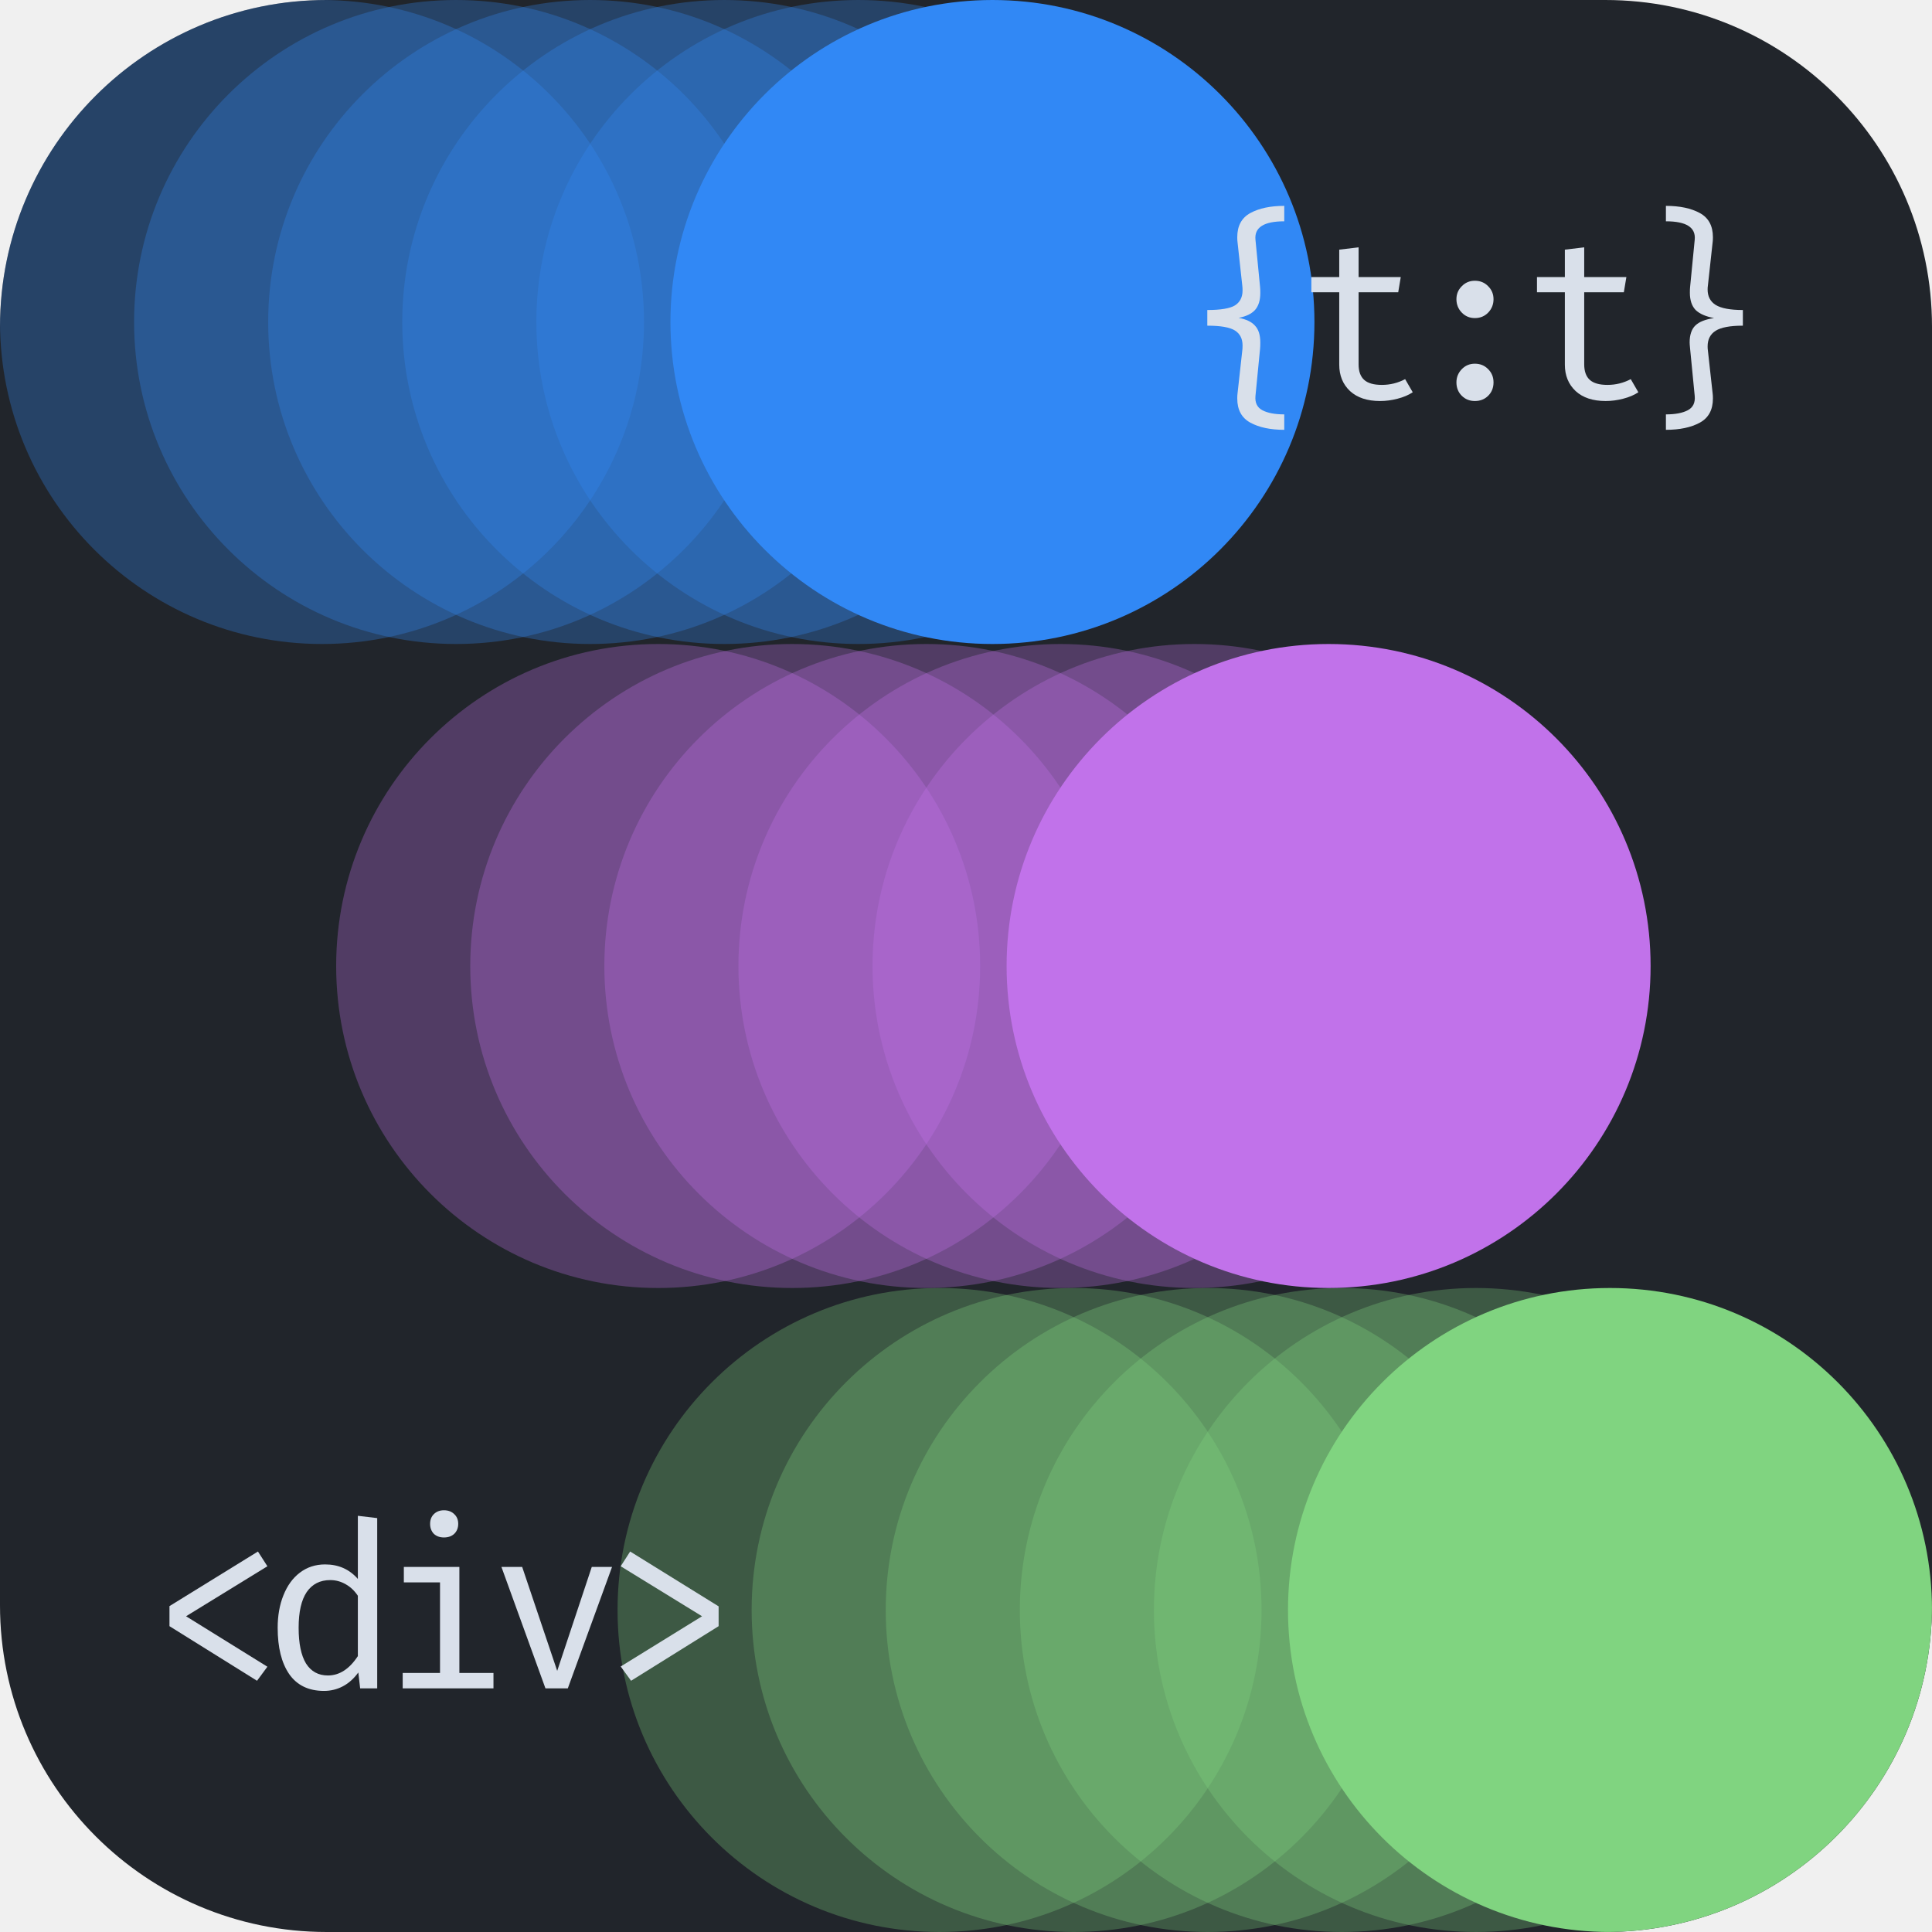
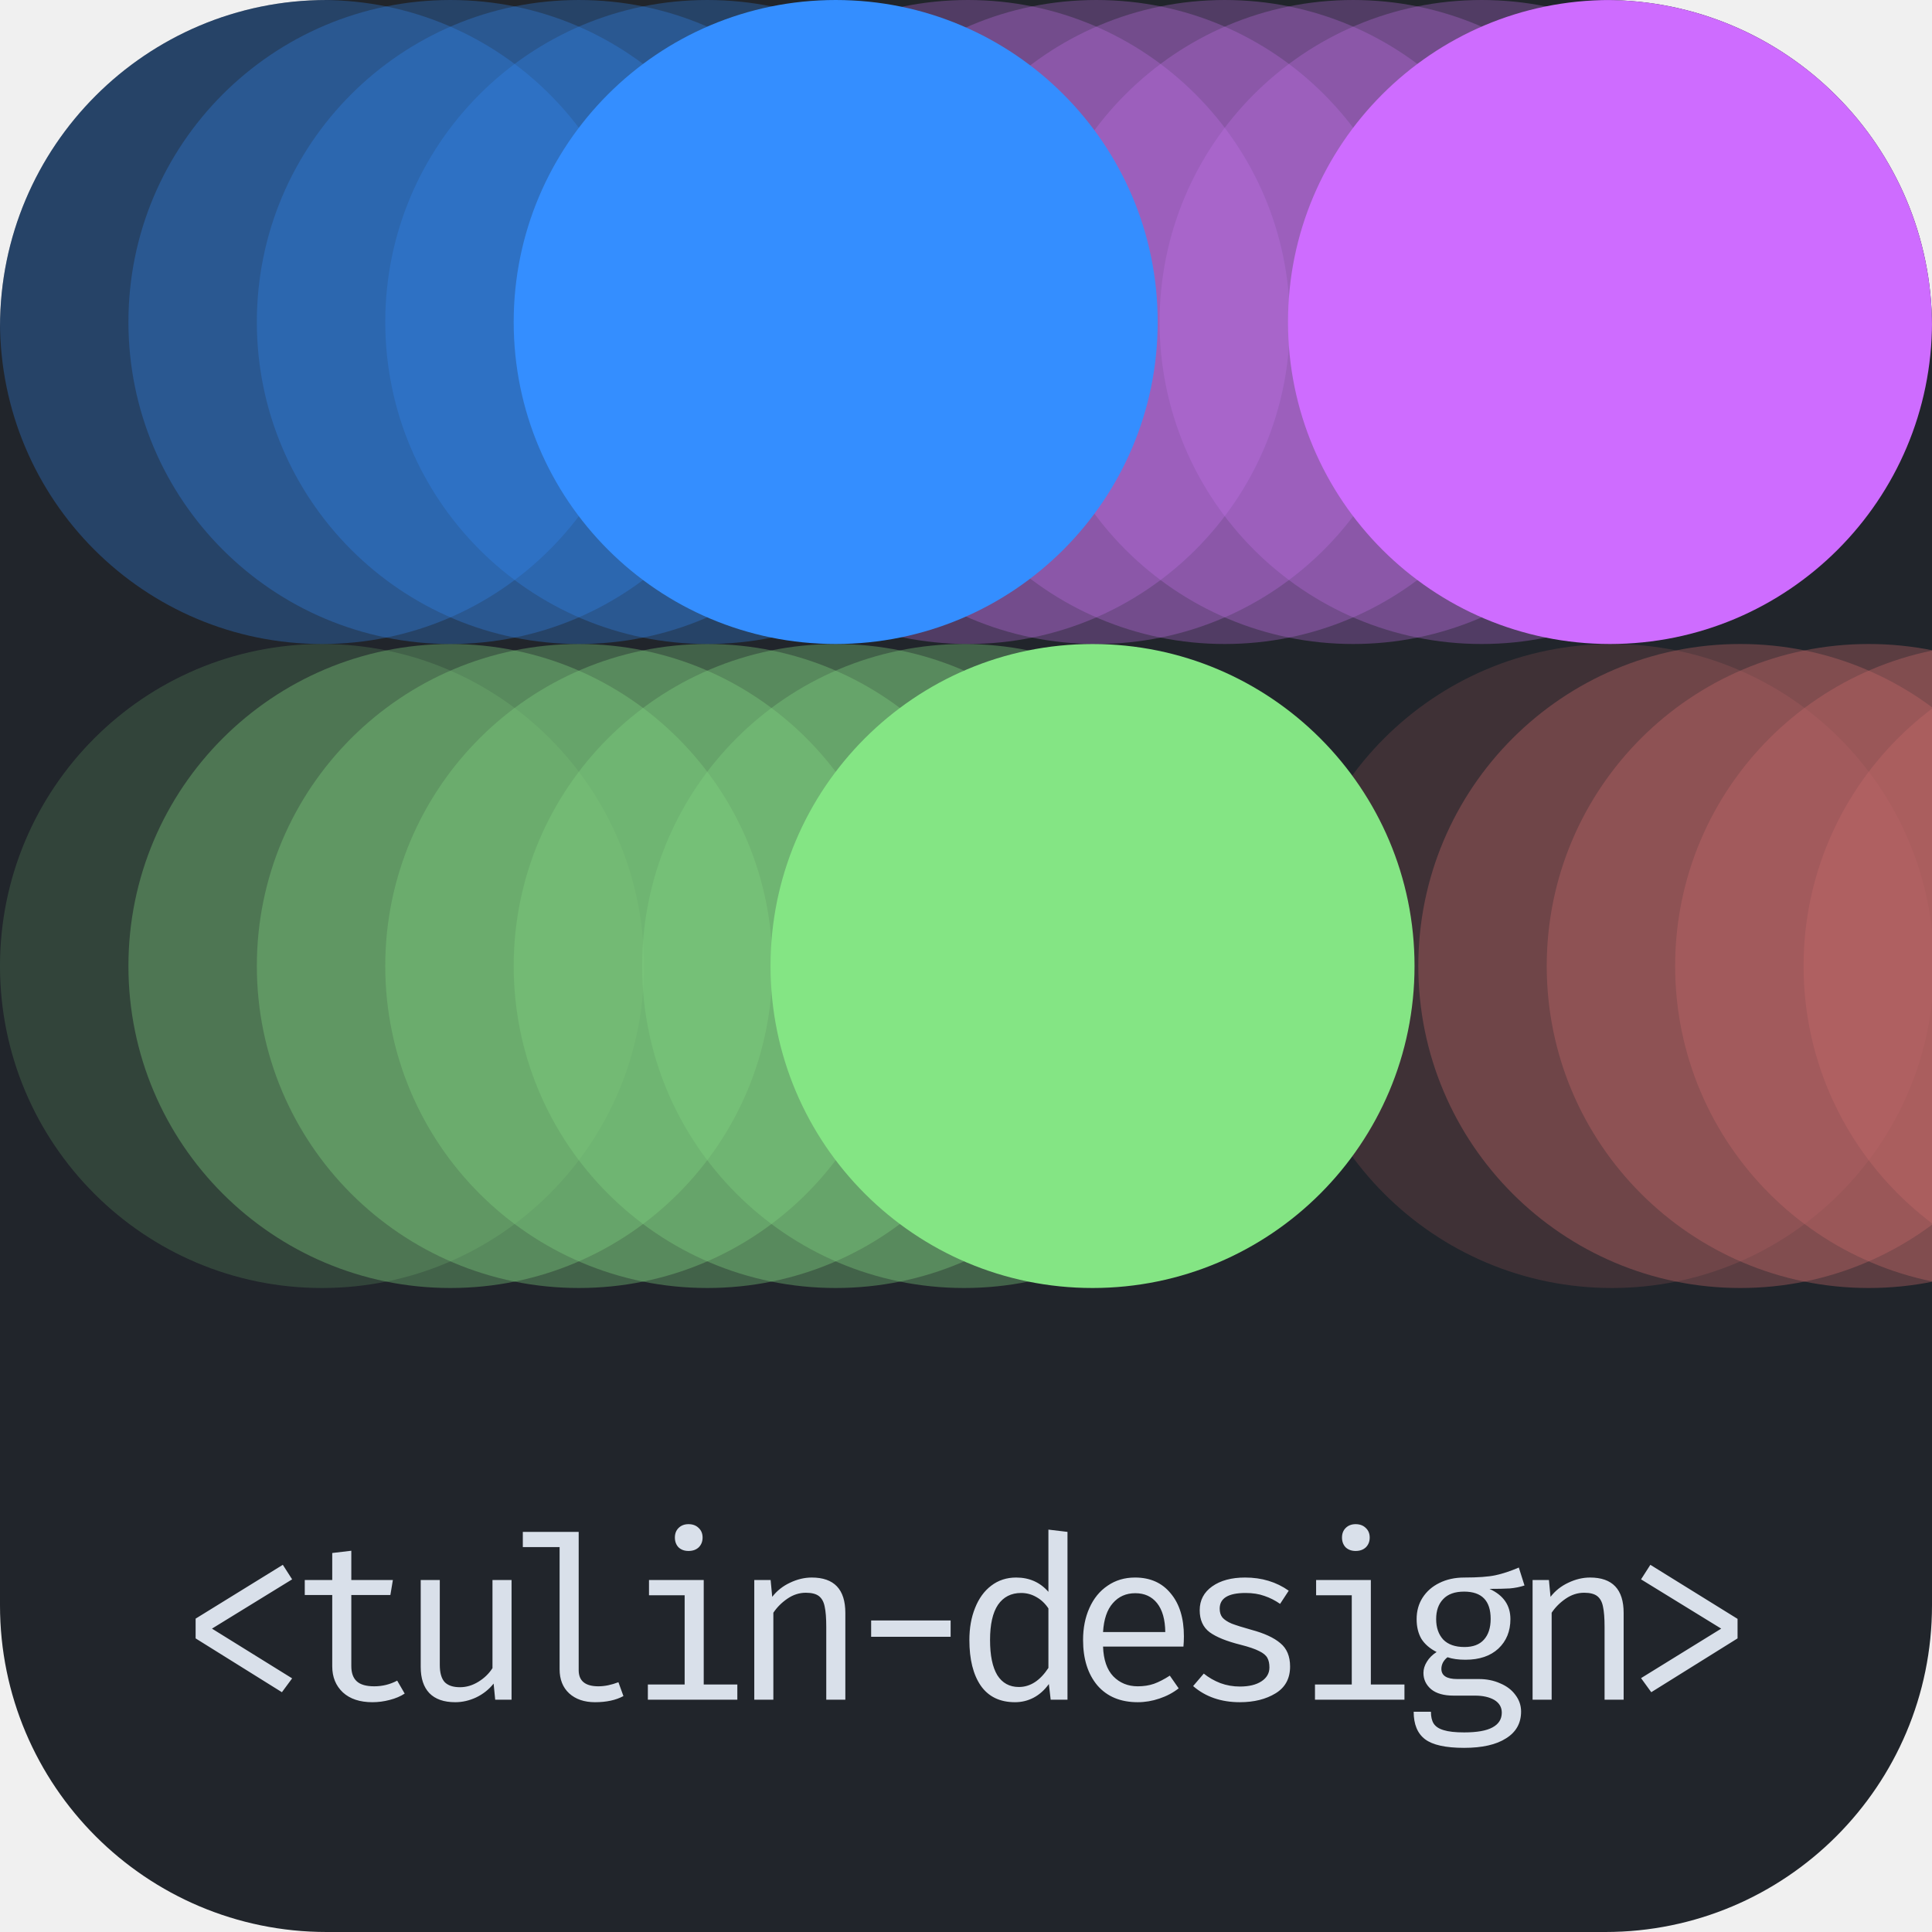
<svg xmlns="http://www.w3.org/2000/svg" width="1023" height="1023" viewBox="0 0 1023 1023" fill="none">
  <g clip-path="url(#clip0_402_8)">
    <rect width="1023" height="1023" rx="173" fill="#21252B" />
-     <rect opacity="0.3" width="341" height="341" rx="170.5" transform="matrix(-1 0 0 1 668 682)" fill="#80D480" />
-     <rect opacity="0.3" width="341" height="341" rx="170.5" transform="matrix(-1 0 0 1 739 682)" fill="#80D480" />
-     <rect opacity="0.3" width="341" height="341" rx="170.5" transform="matrix(-1 0 0 1 810 682)" fill="#80D480" />
-     <rect opacity="0.3" width="341" height="341" rx="170.5" transform="matrix(-1 0 0 1 881 682)" fill="#80D480" />
-     <rect opacity="0.3" width="341" height="341" rx="170.5" transform="matrix(-1 0 0 1 952 682)" fill="#80D480" />
-     <rect width="341" height="341" rx="170.5" transform="matrix(-1 0 0 1 1023 682)" fill="#80D480" />
-     <rect opacity="0.3" width="341" height="341" rx="170.5" transform="matrix(-1 0 0 1 519 341)" fill="#C172EA" />
-     <rect opacity="0.3" width="341" height="341" rx="170.5" transform="matrix(-1 0 0 1 590 341)" fill="#C172EA" />
-     <rect opacity="0.3" width="341" height="341" rx="170.5" transform="matrix(-1 0 0 1 661 341)" fill="#C172EA" />
-     <rect opacity="0.3" width="341" height="341" rx="170.5" transform="matrix(-1 0 0 1 732 341)" fill="#C172EA" />
-     <rect opacity="0.3" width="341" height="341" rx="170.5" transform="matrix(-1 0 0 1 803 341)" fill="#C172EA" />
-     <rect width="341" height="341" rx="170.5" transform="matrix(-1 0 0 1 874 341)" fill="#C172EA" />
+     <rect opacity="0.18" width="341" height="341" rx="170.5" transform="matrix(-1 0 0 1 1024 341)" fill="#C9696B" />
+     <rect opacity="0.35" width="341" height="341" rx="170.5" transform="matrix(-1 0 0 1 1092 341)" fill="#C9696B" />
+     <rect opacity="0.35" width="341" height="341" rx="170.5" transform="matrix(-1 0 0 1 1160 341)" fill="#C9696B" />
+     <rect opacity="0.35" width="341" height="341" rx="170.5" transform="matrix(-1 0 0 1 1228 341)" fill="#C9696B" />
+     <rect opacity="0.35" width="341" height="341" rx="170.5" transform="matrix(-1 0 0 1 1296 341)" fill="#C9696B" />
+     <rect opacity="0.18" width="341" height="341" rx="170.5" transform="matrix(-1 0 0 1 341 341)" fill="#80D480" />
+     <rect opacity="0.35" width="341" height="341" rx="170.5" transform="matrix(-1 0 0 1 409 341)" fill="#80D480" />
+     <rect opacity="0.35" width="341" height="341" rx="170.5" transform="matrix(-1 0 0 1 477 341)" fill="#80D480" />
+     <rect opacity="0.35" width="341" height="341" rx="170.5" transform="matrix(-1 0 0 1 545 341)" fill="#80D480" />
+     <rect opacity="0.35" width="341" height="341" rx="170.5" transform="matrix(-1 0 0 1 613 341)" fill="#80D480" />
+     <rect opacity="0.35" width="341" height="341" rx="170.5" transform="matrix(-1 0 0 1 681 341)" fill="#80D480" />
+     <rect width="341" height="341" rx="170.5" transform="matrix(-1 0 0 1 749 341)" fill="#84E584" />
+     <rect opacity="0.3" width="341" height="341" rx="170.5" transform="matrix(-1 0 0 1 683 0)" fill="#C172EA" />
+     <rect opacity="0.3" width="341" height="341" rx="170.5" transform="matrix(-1 0 0 1 751 0)" fill="#C172EA" />
+     <rect opacity="0.3" width="341" height="341" rx="170.5" transform="matrix(-1 0 0 1 819 0)" fill="#C172EA" />
+     <rect opacity="0.3" width="341" height="341" rx="170.5" transform="matrix(-1 0 0 1 887 0)" fill="#C172EA" />
+     <rect opacity="0.3" width="341" height="341" rx="170.5" transform="matrix(-1 0 0 1 955 0)" fill="#C172EA" />
+     <rect width="341" height="341" rx="170.5" transform="matrix(-1 0 0 1 1023 0)" fill="#CE6CFF" />
    <rect opacity="0.3" width="341" height="341" rx="170.5" transform="matrix(-1 0 0 1 341 0)" fill="#3188F5" />
-     <rect opacity="0.3" width="341" height="341" rx="170.5" transform="matrix(-1 0 0 1 412 0)" fill="#3188F5" />
-     <rect opacity="0.3" width="341" height="341" rx="170.5" transform="matrix(-1 0 0 1 483 0)" fill="#3188F5" />
-     <rect opacity="0.3" width="341" height="341" rx="170.5" transform="matrix(-1 0 0 1 554 0)" fill="#3188F5" />
-     <rect opacity="0.3" width="341" height="341" rx="170.5" transform="matrix(-1 0 0 1 625 0)" fill="#3188F5" />
-     <rect width="341" height="341" rx="170.5" transform="matrix(-1 0 0 1 696 0)" fill="#3188F5" />
-     <path d="M680.022 117.182C669.205 117.182 664.121 120.435 664.772 126.942L667.212 151.952C667.293 152.684 667.334 153.741 667.334 155.124C667.334 159.028 666.399 162.037 664.528 164.152C662.657 166.185 659.77 167.568 655.866 168.3C659.851 169.032 662.739 170.415 664.528 172.448C666.399 174.4 667.334 177.369 667.334 181.354C667.334 182.737 667.293 183.835 667.212 184.648L664.772 209.658C664.447 213.237 665.667 215.758 668.432 217.222C671.197 218.686 675.061 219.418 680.022 219.418V227.592C672.702 227.592 666.724 226.331 662.088 223.81C657.452 221.289 655.134 217.019 655.134 211C655.134 209.943 655.175 209.129 655.256 208.56L657.818 185.38C657.899 184.811 657.94 183.997 657.94 182.94C657.94 179.361 656.598 176.718 653.914 175.01C651.23 173.302 646.35 172.448 639.274 172.448V164.152C646.35 164.152 651.23 163.339 653.914 161.712C656.598 160.004 657.94 157.361 657.94 153.782C657.94 152.806 657.899 152.033 657.818 151.464L655.256 128.04C655.175 127.471 655.134 126.657 655.134 125.6C655.134 119.581 657.452 115.311 662.088 112.79C666.724 110.269 672.702 109.008 680.022 109.008V117.182Z" fill="#D9E0EA" />
-     <path d="M748.05 207.706C745.854 209.17 743.17 210.309 739.998 211.122C736.908 211.935 733.817 212.342 730.726 212.342C723.976 212.342 718.689 210.593 714.866 207.096C711.044 203.517 709.132 198.841 709.132 193.066V154.758H694.37V146.706H709.132V132.188L719.38 130.968V146.706H741.706L740.364 154.758H719.38V192.944C719.38 196.604 720.356 199.329 722.308 201.118C724.26 202.907 727.392 203.802 731.702 203.802C736.094 203.802 740.202 202.785 744.024 200.752L748.05 207.706Z" fill="#D9E0EA" />
-     <path d="M771.183 158.418C771.183 155.734 772.118 153.457 773.989 151.586C775.859 149.634 778.177 148.658 780.943 148.658C783.789 148.658 786.148 149.634 788.019 151.586C789.889 153.457 790.825 155.734 790.825 158.418C790.825 161.183 789.889 163.542 788.019 165.494C786.148 167.446 783.789 168.422 780.943 168.422C778.177 168.422 775.859 167.446 773.989 165.494C772.118 163.542 771.183 161.183 771.183 158.418ZM771.183 202.46C771.183 199.776 772.118 197.458 773.989 195.506C775.859 193.554 778.177 192.578 780.943 192.578C783.789 192.578 786.148 193.554 788.019 195.506C789.889 197.377 790.825 199.695 790.825 202.46C790.825 205.307 789.889 207.665 788.019 209.536C786.148 211.407 783.789 212.342 780.943 212.342C778.177 212.342 775.859 211.407 773.989 209.536C772.118 207.665 771.183 205.307 771.183 202.46Z" fill="#D9E0EA" />
-     <path d="M867.515 207.706C865.319 209.17 862.635 210.309 859.463 211.122C856.372 211.935 853.282 212.342 850.191 212.342C843.44 212.342 838.154 210.593 834.331 207.096C830.508 203.517 828.597 198.841 828.597 193.066V154.758H813.835V146.706H828.597V132.188L838.845 130.968V146.706H861.171L859.829 154.758H838.845V192.944C838.845 196.604 839.821 199.329 841.773 201.118C843.725 202.907 846.856 203.802 851.167 203.802C855.559 203.802 859.666 202.785 863.489 200.752L867.515 207.706Z" fill="#D9E0EA" />
-     <path d="M882.107 109.008C889.427 109.008 895.405 110.269 900.041 112.79C904.677 115.311 906.995 119.581 906.995 125.6C906.995 126.657 906.955 127.471 906.873 128.04L904.311 151.464C904.23 151.871 904.189 152.481 904.189 153.294C904.189 156.954 905.613 159.679 908.459 161.468C911.387 163.257 916.186 164.152 922.855 164.152V172.448C916.105 172.448 911.306 173.343 908.459 175.132C905.613 176.921 904.189 179.687 904.189 183.428C904.189 184.241 904.23 184.892 904.311 185.38L906.873 208.56C906.955 209.129 906.995 209.943 906.995 211C906.995 217.019 904.677 221.289 900.041 223.81C895.405 226.331 889.427 227.592 882.107 227.592V219.418C887.069 219.418 890.932 218.686 893.697 217.222C896.463 215.758 897.683 213.237 897.357 209.658L894.917 184.648C894.755 183.021 894.673 181.923 894.673 181.354C894.673 177.287 895.69 174.278 897.723 172.326C899.757 170.374 903.051 169.073 907.605 168.422C903.213 167.609 899.96 166.185 897.845 164.152C895.812 162.037 894.795 158.987 894.795 155.002C894.795 153.701 894.836 152.684 894.917 151.952L897.357 126.942C898.008 120.435 892.925 117.182 882.107 117.182V109.008Z" fill="#D9E0EA" />
-     <path d="M141.586 829.34L98.52 855.814L141.586 882.532L136.096 889.974L89.736 861.06V850.446L136.584 821.532L141.586 829.34Z" fill="#D9E0EA" />
-     <path d="M199.732 803.842V894H190.704L189.728 885.582C187.37 888.835 184.645 891.275 181.554 892.902C178.464 894.529 175.129 895.342 171.55 895.342C163.417 895.342 157.276 892.373 153.128 886.436C149.062 880.499 147.028 872.325 147.028 861.914C147.028 855.489 148.045 849.755 150.078 844.712C152.112 839.588 154.999 835.603 158.74 832.756C162.563 829.828 167.036 828.364 172.16 828.364C179.236 828.364 185.011 830.926 189.484 836.05V802.622L199.732 803.842ZM174.844 836.66C169.476 836.66 165.328 838.775 162.4 843.004C159.554 847.233 158.13 853.537 158.13 861.914C158.13 870.21 159.432 876.513 162.034 880.824C164.718 885.053 168.582 887.168 173.624 887.168C179.724 887.168 185.011 883.752 189.484 876.92V844.956C187.695 842.272 185.54 840.239 183.018 838.856C180.497 837.392 177.772 836.66 174.844 836.66Z" fill="#D9E0EA" />
-     <path d="M235.065 799.694C237.342 799.694 239.172 800.385 240.555 801.768C241.937 803.069 242.629 804.777 242.629 806.892C242.629 809.007 241.937 810.755 240.555 812.138C239.172 813.439 237.342 814.09 235.065 814.09C232.869 814.09 231.079 813.439 229.697 812.138C228.395 810.755 227.745 809.007 227.745 806.892C227.745 804.777 228.395 803.069 229.697 801.768C231.079 800.385 232.869 799.694 235.065 799.694ZM243.239 885.826H261.295V894H213.227V885.826H232.991V837.88H213.837V829.706H243.239V885.826Z" fill="#D9E0EA" />
-     <path d="M300.653 894H288.819L265.517 829.706H276.497L295.041 884.728L313.341 829.706H324.077L300.653 894Z" fill="#D9E0EA" />
-     <path d="M380.515 850.568V861.06L334.155 889.974L328.665 882.41L371.731 855.814L328.665 829.34L333.667 821.532L380.515 850.568Z" fill="#D9E0EA" />
+     <rect opacity="0.3" width="341" height="341" rx="170.5" transform="matrix(-1 0 0 1 409 0)" fill="#3188F5" />
+     <rect opacity="0.3" width="341" height="341" rx="170.5" transform="matrix(-1 0 0 1 477 0)" fill="#3188F5" />
+     <rect opacity="0.3" width="341" height="341" rx="170.5" transform="matrix(-1 0 0 1 545 0)" fill="#3188F5" />
+     <rect width="341" height="341" rx="170.5" transform="matrix(-1 0 0 1 613 0)" fill="#348EFF" />
+     <path d="M154.686 836.27L112.239 862.363L154.686 888.697L149.275 896.032L103.582 867.534V857.072L149.756 828.574L154.686 836.27ZM214.281 896.753C212.117 898.196 209.471 899.319 206.345 900.12C203.299 900.922 200.252 901.323 197.206 901.323C190.553 901.323 185.342 899.599 181.574 896.152C177.807 892.625 175.923 888.015 175.923 882.324V844.567H161.373V836.63H175.923V822.321L186.023 821.119V836.63H208.028L206.706 844.567H186.023V882.204C186.023 885.811 186.985 888.496 188.909 890.26C190.833 892.024 193.92 892.905 198.168 892.905C202.497 892.905 206.545 891.903 210.313 889.899L214.281 896.753ZM232.872 881.602C232.872 885.691 233.714 888.697 235.397 890.621C237.161 892.465 239.887 893.386 243.574 893.386C246.941 893.386 250.188 892.425 253.314 890.501C256.44 888.577 258.926 886.172 260.769 883.286V836.63H270.87V900H262.212L261.371 891.463C258.885 894.589 255.799 897.034 252.112 898.798C248.504 900.481 244.817 901.323 241.049 901.323C235.037 901.323 230.467 899.719 227.341 896.513C224.295 893.306 222.772 888.697 222.772 882.685V836.63H232.872V881.602ZM306.416 884.368C306.416 890.06 309.903 892.905 316.877 892.905C320.164 892.905 323.691 892.184 327.459 890.741L330.104 898.076C326.096 900.24 321.086 901.323 315.074 901.323C309.382 901.323 304.813 899.76 301.365 896.633C297.999 893.507 296.315 889.258 296.315 883.887V819.195H276.835V811.138H306.416V884.368ZM364.568 807.05C366.812 807.05 368.616 807.731 369.979 809.094C371.342 810.377 372.023 812.06 372.023 814.144C372.023 816.229 371.342 817.952 369.979 819.315C368.616 820.598 366.812 821.239 364.568 821.239C362.403 821.239 360.64 820.598 359.277 819.315C357.994 817.952 357.353 816.229 357.353 814.144C357.353 812.06 357.994 810.377 359.277 809.094C360.64 807.731 362.403 807.05 364.568 807.05ZM372.624 891.944H390.421V900H343.044V891.944H362.524V844.687H343.645V836.63H372.624V891.944ZM399.392 836.63H408.05L408.892 845.529C411.377 842.322 414.503 839.837 418.271 838.073C422.119 836.23 425.967 835.308 429.814 835.308C441.679 835.308 447.611 841.56 447.611 854.066V900H437.51V861.521C437.51 856.792 437.23 853.184 436.668 850.699C436.187 848.214 435.185 846.37 433.662 845.168C432.139 843.965 429.814 843.364 426.688 843.364C423.241 843.364 419.994 844.406 416.948 846.491C413.902 848.575 411.417 851.06 409.493 853.946V900H399.392V836.63ZM461.272 858.034H503.358V866.692H461.272V858.034ZM565.238 811.138V900H556.339L555.377 891.703C553.053 894.91 550.367 897.315 547.321 898.918C544.275 900.521 540.988 901.323 537.461 901.323C529.444 901.323 523.392 898.397 519.304 892.545C515.295 886.693 513.291 878.636 513.291 868.375C513.291 862.042 514.293 856.391 516.298 851.421C518.302 846.37 521.147 842.442 524.835 839.637C528.603 836.751 533.012 835.308 538.062 835.308C545.036 835.308 550.728 837.833 555.137 842.883V809.936L565.238 811.138ZM540.707 843.484C535.417 843.484 531.328 845.569 528.442 849.737C525.637 853.906 524.234 860.118 524.234 868.375C524.234 876.552 525.516 882.765 528.082 887.013C530.727 891.182 534.535 893.266 539.505 893.266C545.517 893.266 550.728 889.899 555.137 883.166V851.661C553.373 849.016 551.249 847.012 548.764 845.649C546.279 844.206 543.593 843.484 540.707 843.484ZM584.069 871.862C584.31 878.837 586.113 884.087 589.48 887.615C592.927 891.142 597.256 892.905 602.467 892.905C605.593 892.905 608.439 892.465 611.004 891.583C613.65 890.621 616.455 889.178 619.422 887.254L624.111 893.988C621.145 896.312 617.738 898.116 613.89 899.399C610.123 900.681 606.315 901.323 602.467 901.323C593.328 901.323 586.194 898.357 581.063 892.425C576.013 886.412 573.488 878.396 573.488 868.375C573.488 862.042 574.61 856.391 576.854 851.421C579.099 846.37 582.306 842.442 586.474 839.637C590.643 836.751 595.493 835.308 601.024 835.308C609.04 835.308 615.333 838.113 619.903 843.725C624.552 849.256 626.877 856.832 626.877 866.451C626.877 868.295 626.797 870.099 626.636 871.862H584.069ZM601.144 843.605C596.254 843.605 592.286 845.368 589.24 848.895C586.194 852.343 584.47 857.433 584.069 864.167H617.017C616.936 857.513 615.493 852.423 612.688 848.895C609.882 845.368 606.034 843.605 601.144 843.605ZM656.531 893.026C661.34 893.026 665.148 892.104 667.954 890.26C670.76 888.416 672.163 885.971 672.163 882.925C672.163 880.841 671.802 879.157 671.08 877.875C670.359 876.512 668.916 875.31 666.751 874.267C664.587 873.145 661.3 872.023 656.891 870.9C649.516 869.057 644.065 866.852 640.538 864.287C637.011 861.642 635.247 857.754 635.247 852.623C635.247 847.332 637.452 843.124 641.861 839.997C646.27 836.871 652.081 835.308 659.296 835.308C668.114 835.308 675.81 837.632 682.383 842.282L677.814 849.256C675.169 847.412 672.403 846.01 669.517 845.048C666.631 844.005 663.304 843.484 659.537 843.484C650.398 843.484 645.829 846.25 645.829 851.781C645.829 853.705 646.31 855.269 647.272 856.471C648.314 857.673 649.957 858.756 652.202 859.718C654.526 860.599 657.973 861.682 662.543 862.964C669.437 864.808 674.567 867.173 677.934 870.059C681.381 872.865 683.105 876.993 683.105 882.444C683.105 888.777 680.54 893.507 675.409 896.633C670.279 899.76 663.986 901.323 656.531 901.323C646.59 901.323 638.333 898.477 631.76 892.785L637.411 886.172C639.977 888.256 642.903 889.939 646.189 891.222C649.476 892.425 652.923 893.026 656.531 893.026ZM717.809 807.05C720.054 807.05 721.857 807.731 723.22 809.094C724.583 810.377 725.264 812.06 725.264 814.144C725.264 816.229 724.583 817.952 723.22 819.315C721.857 820.598 720.054 821.239 717.809 821.239C715.645 821.239 713.881 820.598 712.518 819.315C711.236 817.952 710.594 816.229 710.594 814.144C710.594 812.06 711.236 810.377 712.518 809.094C713.881 807.731 715.645 807.05 717.809 807.05ZM725.865 891.944H743.662V900H696.285V891.944H715.765V844.687H696.886V836.63H725.865V891.944ZM807.225 839.516C804.82 840.318 802.215 840.839 799.409 841.08C796.603 841.24 793.036 841.32 788.707 841.32C796.082 844.687 799.77 850.018 799.77 857.313C799.77 863.726 797.645 868.936 793.397 872.945C789.148 876.873 783.336 878.837 775.961 878.837C772.193 878.837 769.027 878.396 766.462 877.514C765.5 878.235 764.698 879.157 764.057 880.28C763.496 881.402 763.215 882.524 763.215 883.647C763.215 887.254 766.021 889.058 771.632 889.058H783.056C787.224 889.058 790.992 889.819 794.359 891.342C797.806 892.785 800.491 894.829 802.415 897.475C804.419 900.12 805.421 903.046 805.421 906.253C805.421 912.425 802.776 917.155 797.485 920.442C792.274 923.809 784.859 925.492 775.24 925.492C765.46 925.492 758.565 923.969 754.557 920.923C750.549 917.877 748.545 913.027 748.545 906.373H757.684C757.684 909.018 758.165 911.103 759.127 912.626C760.169 914.229 761.932 915.391 764.417 916.113C766.983 916.915 770.59 917.315 775.24 917.315C782.054 917.315 787.064 916.434 790.27 914.67C793.557 912.906 795.2 910.301 795.2 906.854C795.2 903.968 793.878 901.724 791.232 900.12C788.587 898.597 785.18 897.836 781.011 897.836H769.708C764.498 897.836 760.53 896.713 757.804 894.469C755.078 892.144 753.716 889.258 753.716 885.811C753.716 883.807 754.317 881.843 755.519 879.919C756.722 877.915 758.445 876.191 760.69 874.748C757.082 872.905 754.397 870.58 752.633 867.774C750.95 864.888 750.108 861.401 750.108 857.313C750.108 853.064 751.15 849.296 753.235 846.01C755.399 842.643 758.365 840.037 762.133 838.194C765.981 836.27 770.39 835.308 775.36 835.308C782.575 835.308 788.066 834.907 791.834 834.105C795.601 833.304 799.73 831.941 804.219 830.017L807.225 839.516ZM775.24 842.763C770.35 842.763 766.662 844.086 764.177 846.731C761.692 849.296 760.449 852.824 760.449 857.313C760.449 861.802 761.692 865.409 764.177 868.135C766.742 870.78 770.51 872.103 775.48 872.103C779.969 872.103 783.376 870.82 785.701 868.255C788.106 865.61 789.308 861.922 789.308 857.192C789.308 847.573 784.619 842.763 775.24 842.763ZM811.507 836.63H820.165L821.006 845.529C823.491 842.322 826.618 839.837 830.385 838.073C834.233 836.23 838.081 835.308 841.929 835.308C853.793 835.308 859.725 841.56 859.725 854.066V900H849.625V861.521C849.625 856.792 849.344 853.184 848.783 850.699C848.302 848.214 847.3 846.37 845.777 845.168C844.254 843.965 841.929 843.364 838.803 843.364C835.356 843.364 832.109 844.406 829.063 846.491C826.017 848.575 823.531 851.06 821.607 853.946V900H811.507V836.63ZM920.042 857.192V867.534L874.348 896.032L868.937 888.577L911.384 862.363L868.937 836.27L873.867 828.574L920.042 857.192Z" fill="#D9E0EA" />
  </g>
  <defs>
    <clipPath id="clip0_402_8">
      <rect width="1023" height="1023" rx="173" fill="white" />
    </clipPath>
  </defs>
</svg>
